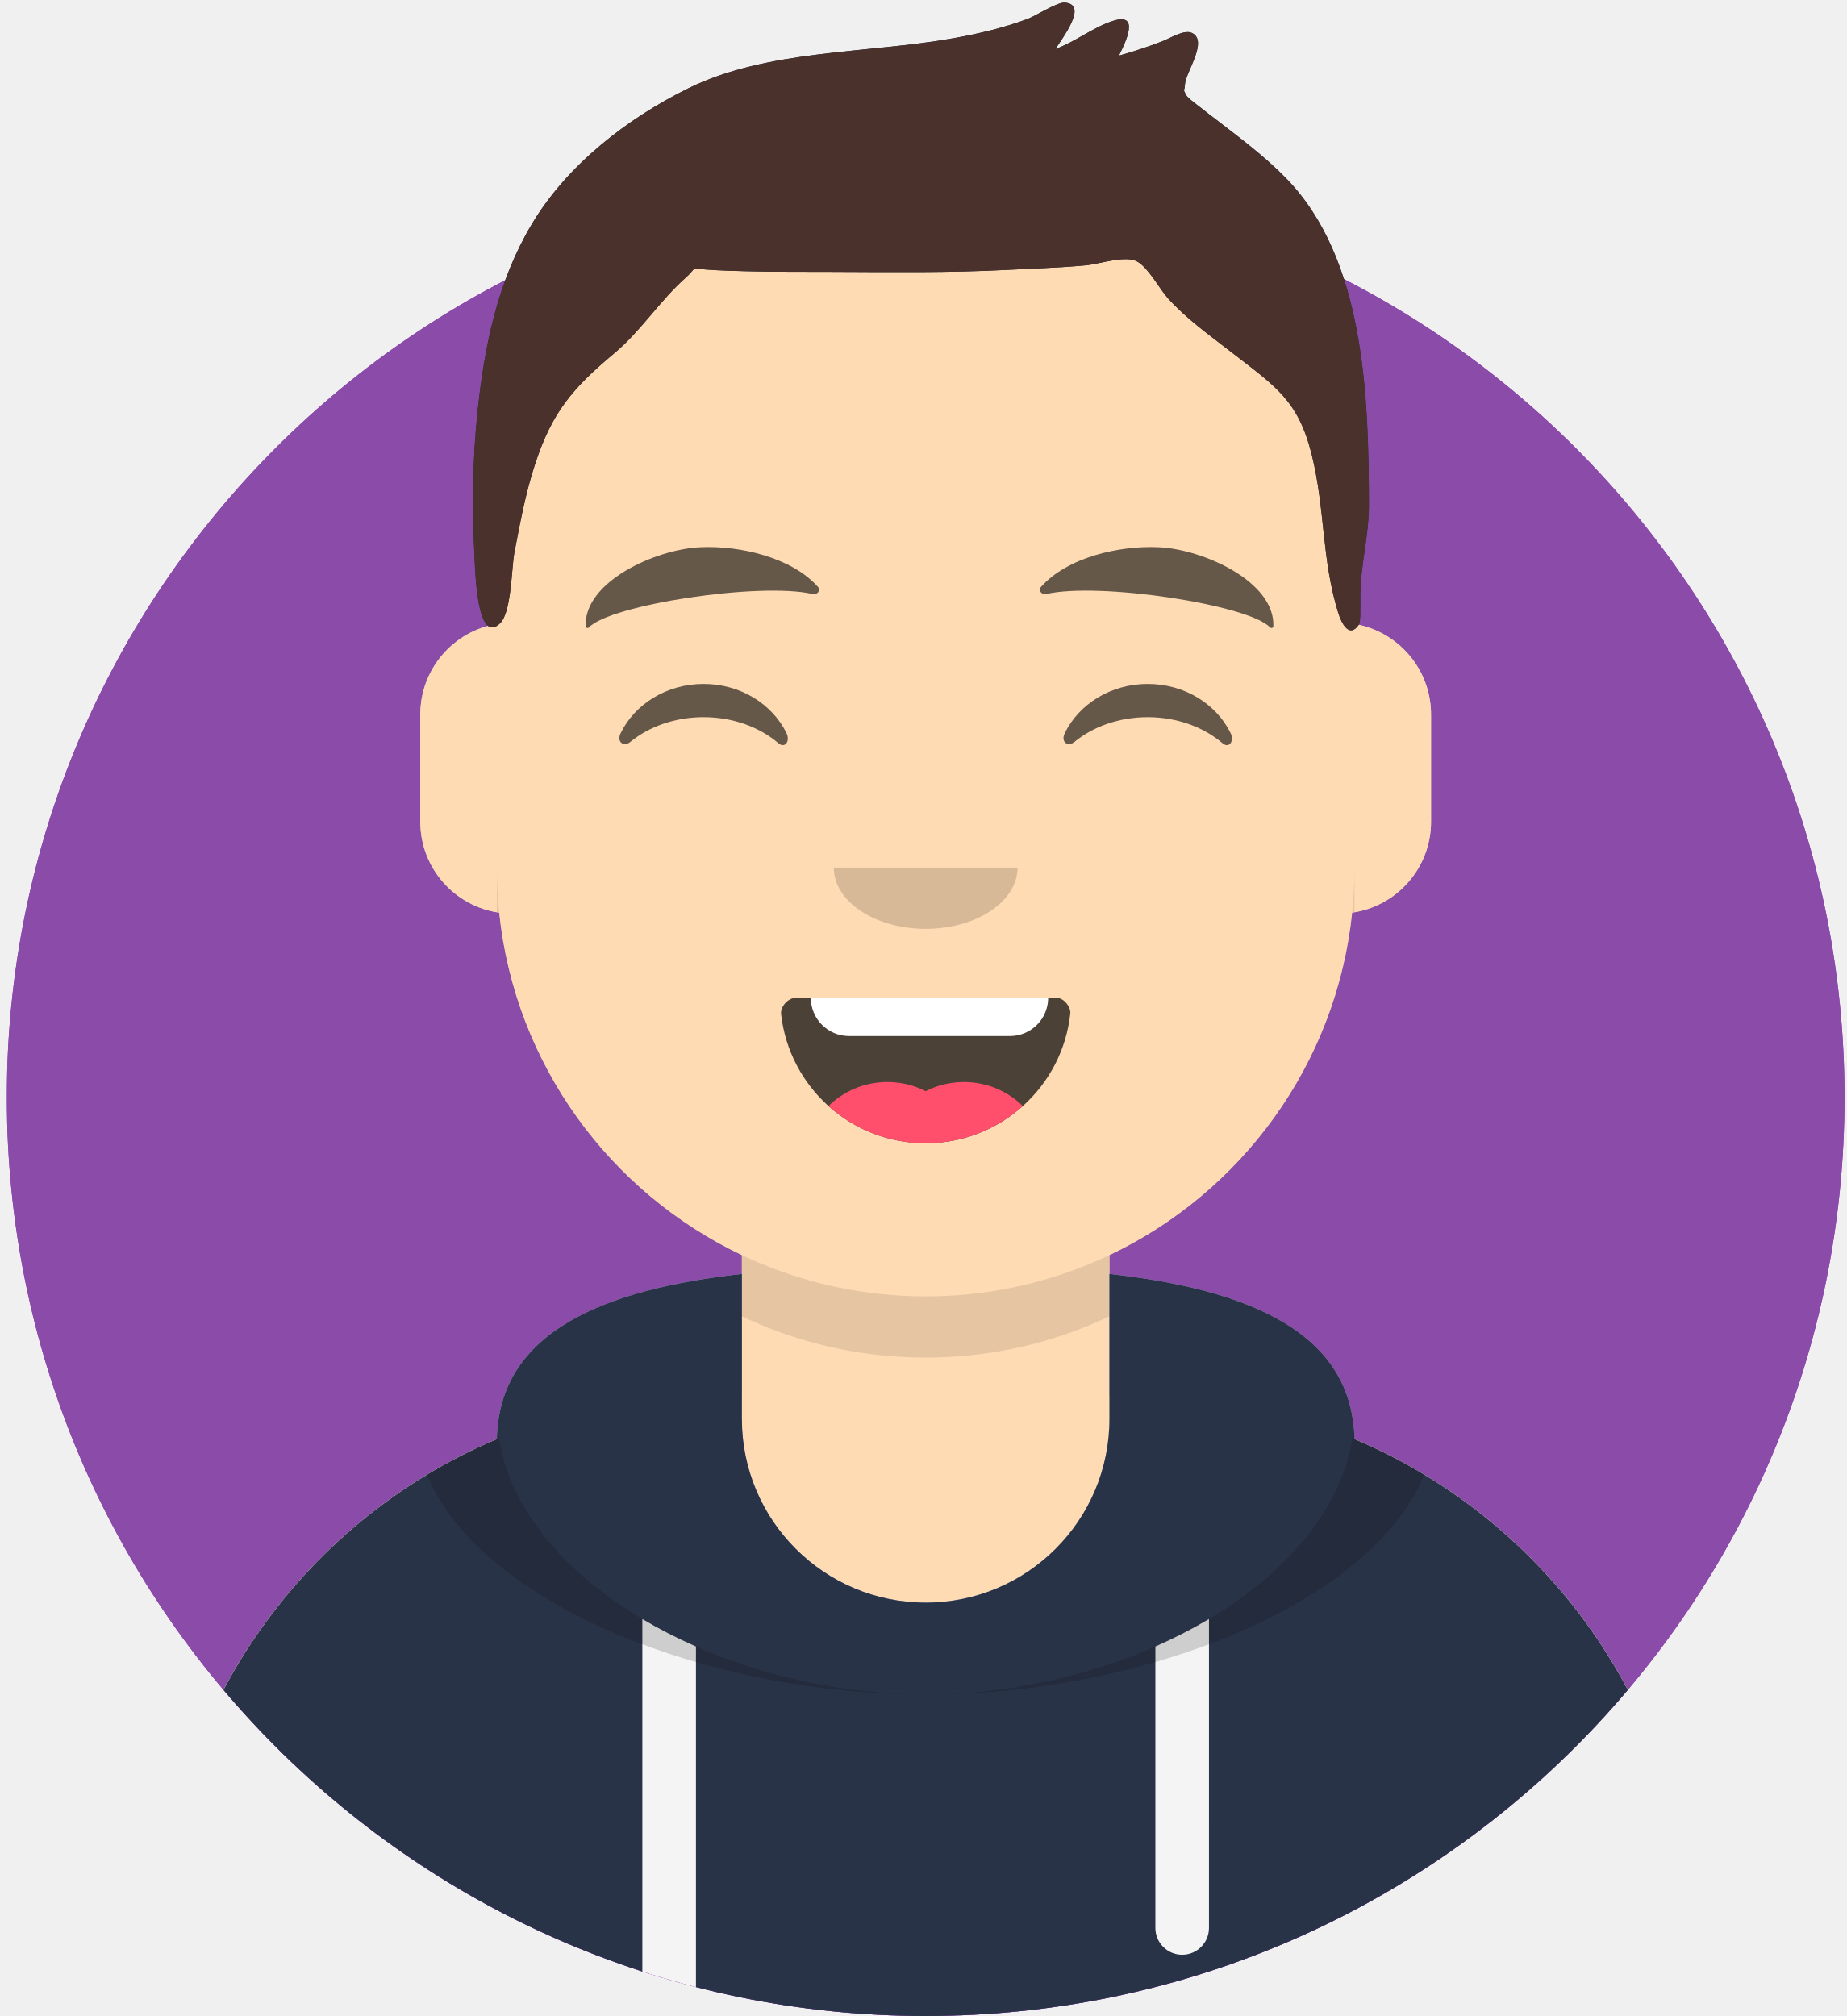
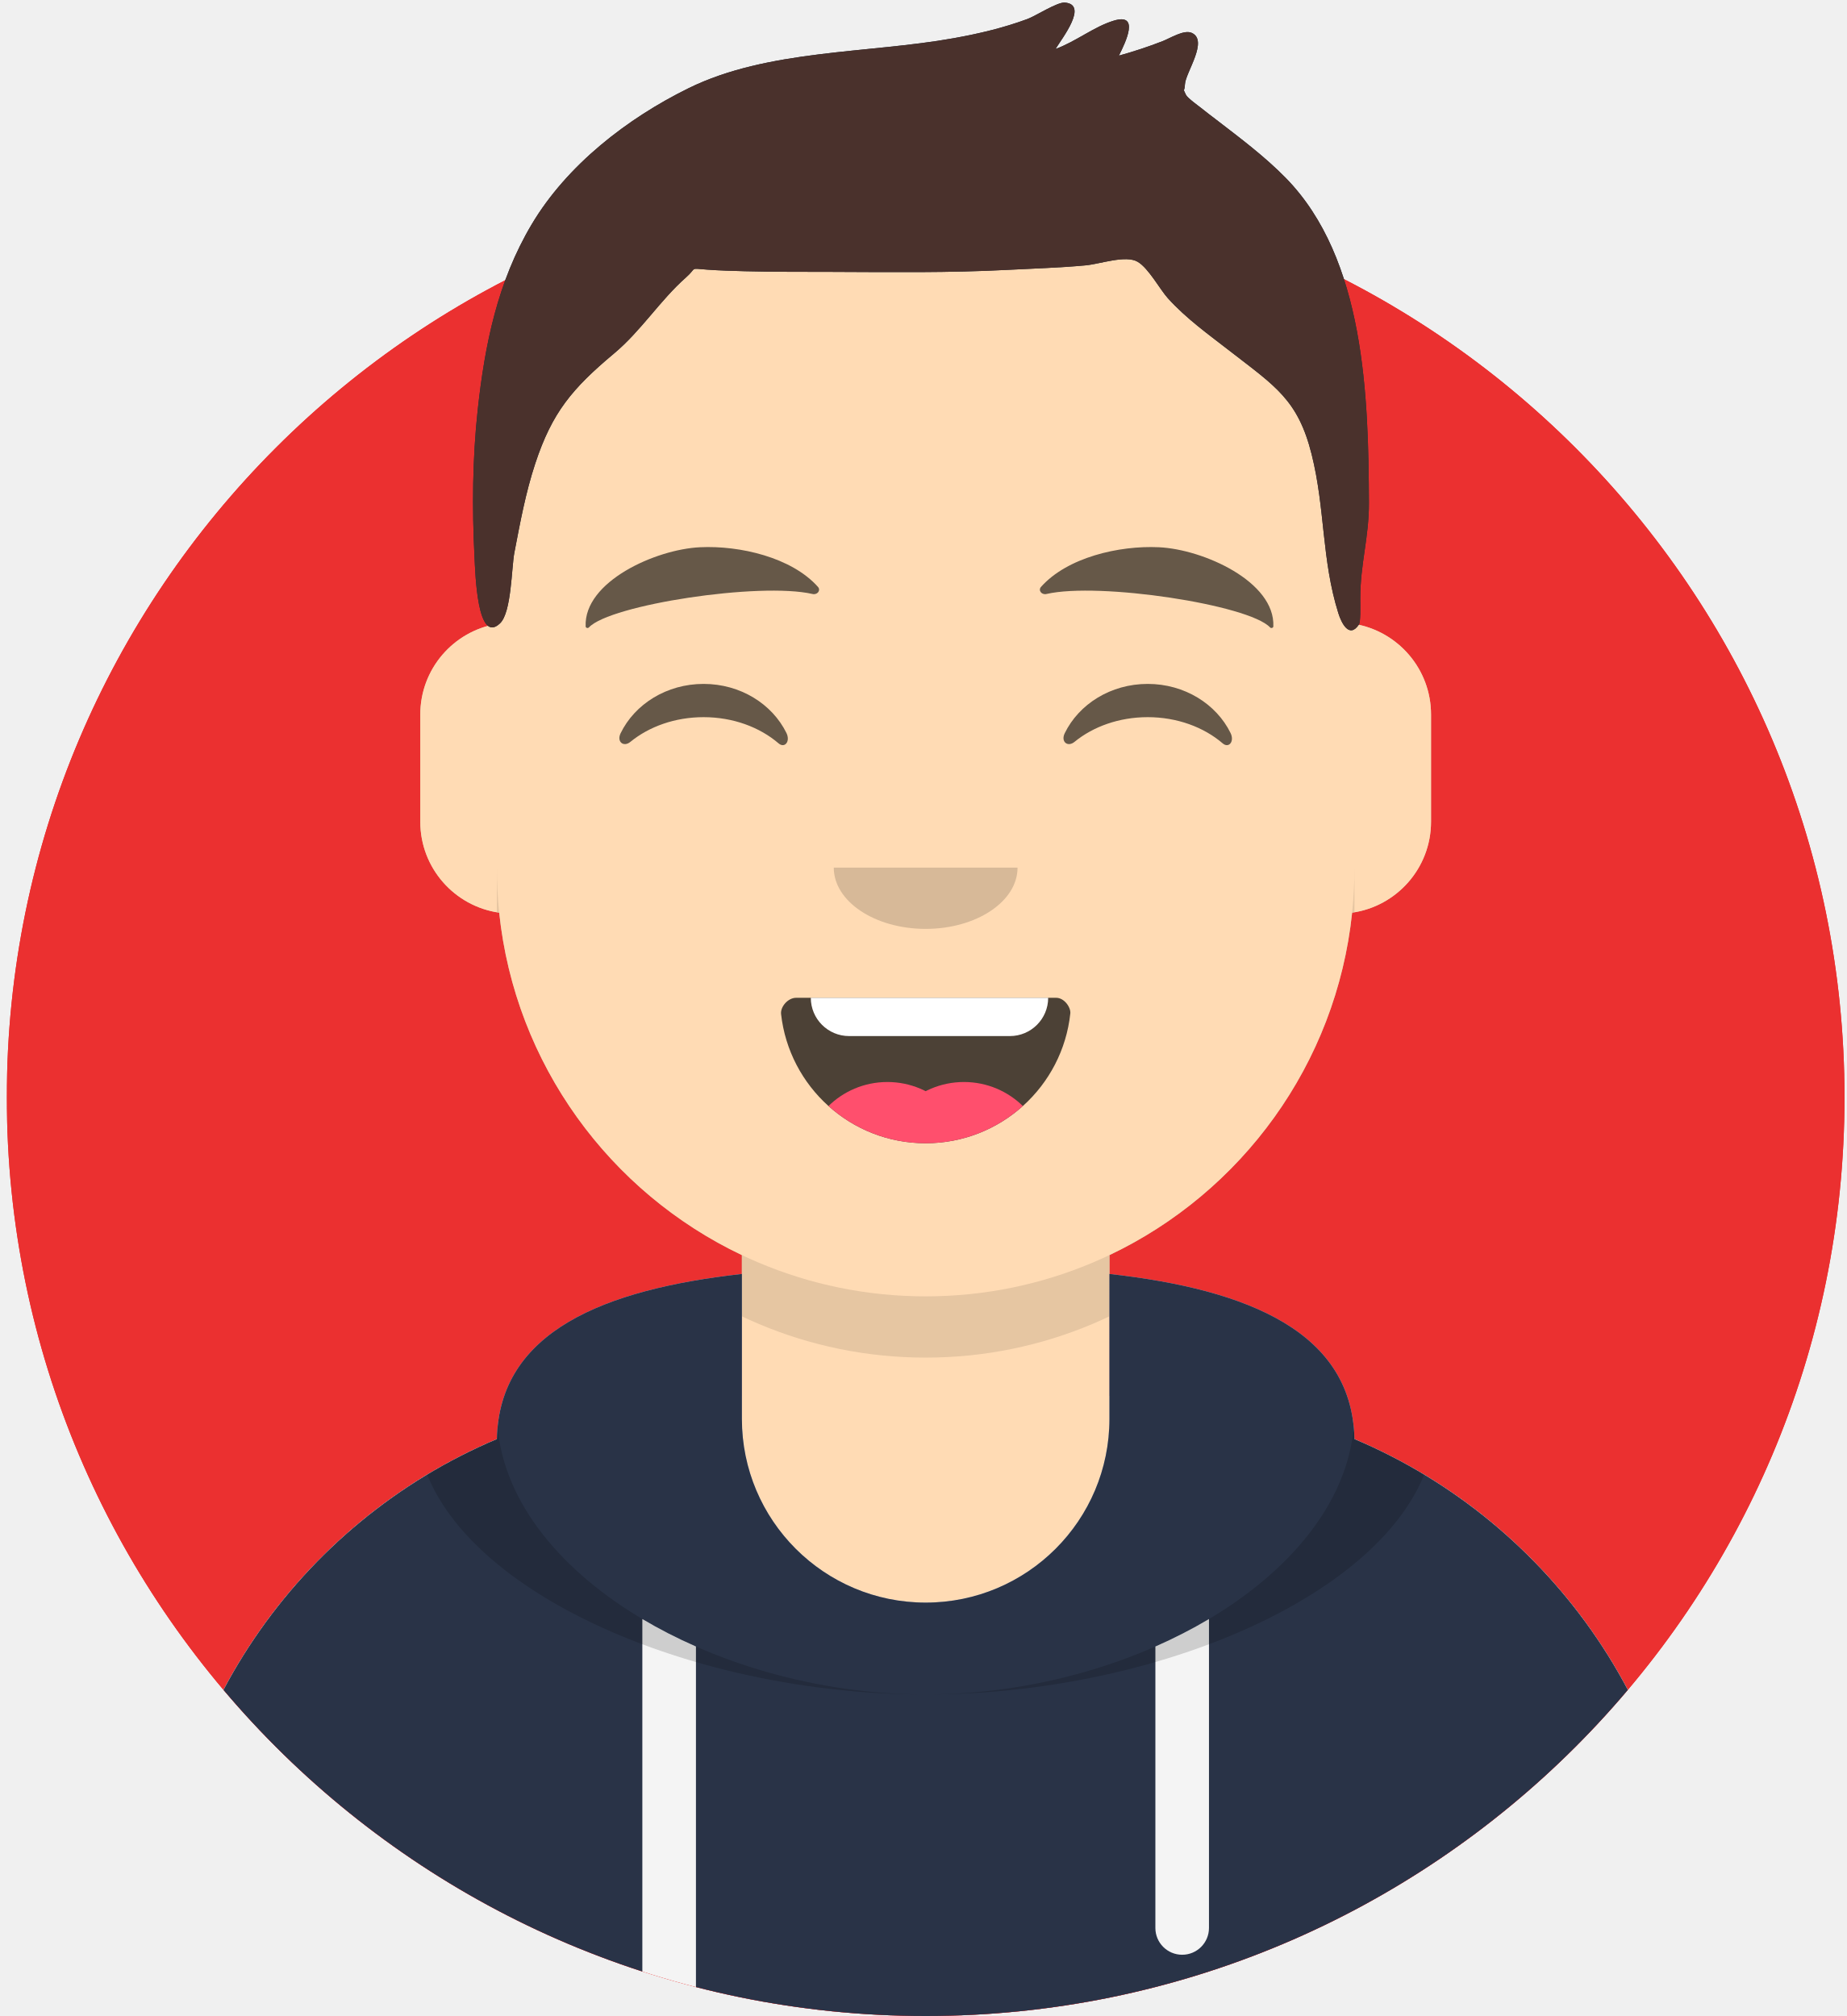
<svg xmlns="http://www.w3.org/2000/svg" xmlns:xlink="http://www.w3.org/1999/xlink" width="217px" height="237px" viewBox="0 0 217 237" version="1.1">
  <defs>
    <circle id="path-1" cx="108" cy="108" r="108" />
    <path d="M-3.19744231e-14,144 L-3.19744231e-14,-1.42108547e-14 L237.6,-1.42108547e-14 L237.6,144 L226.8,144 C226.8,203.647 178.447,252 118.8,252 C59.153,252 10.8,203.647 10.8,144 L10.8,144 L-3.19744231e-14,144 Z" id="path-3" />
    <path d="M90,0 C117.835,-5.11323436e-15 140.4,22.565 140.4,50.4 L140.401,55.949 C145.508,56.807 149.4,61.249 149.4,66.6 L149.4,79.2 C149.4,84.647 145.367,89.152 140.125,89.893 C138.265,107.718 127.114,122.78 111.601,130.149 L111.6,146.7 L115.2,146.7 C150.988,146.7 180,175.712 180,211.5 L180,219.6 L0,219.6 L0,211.5 C-4.38277231e-15,175.712 29.012,146.7 64.8,146.7 L68.4,146.7 L68.4,130.15 C52.886,122.78 41.735,107.718 39.875,89.893 C34.633,89.152 30.6,84.647 30.6,79.2 L30.6,66.6 C30.6,61.249 34.492,56.806 39.6,55.949 L39.6,50.4 C39.6,22.565 62.165,5.11323436e-15 90,0 Z" id="path-5" />
    <path d="M140.401,11.764 C156.691,13.587 169.2,18.597 169.2,31.569 L169.194,31.18 C192.467,41.01 208.8,64.047 208.8,90.9 L208.8,99 L28.8,99 L28.8,90.9 C28.8,64.047 45.133,41.01 68.406,31.18 C68.653,18.496 81.073,13.568 97.2,11.764 L97.2,28.8 C97.2,40.729 106.871,50.4 118.8,50.4 C130.729,50.4 140.4,40.729 140.4,28.8 L140.4,28.8 Z" id="path-7" />
    <path d="M31.606,13.615 C32.558,22.158 39.803,28.8 48.6,28.8 C57.424,28.8 64.687,22.117 65.603,13.536 C65.676,12.845 64.905,11.7 63.938,11.7 C50.534,11.7 40.264,11.7 33.378,11.7 C32.406,11.7 31.511,12.761 31.606,13.615 Z" id="path-9" />
    <rect id="path-11" x="0" y="0" width="237.6" height="252" />
    <path d="M118.135,20.928 C115.651,18.39 112.767,16.236 109.962,14.076 C109.343,13.6 108.715,13.135 108.109,12.641 C107.972,12.528 106.563,11.519 106.394,11.148 C105.988,10.254 106.224,10.95 106.28,9.884 C106.35,8.535 109.1,4.727 107.048,3.854 C106.146,3.47 104.536,4.492 103.67,4.83 C101.977,5.49 100.263,6.054 98.512,6.54 C99.351,4.869 100.95,1.524 97.944,2.419 C95.603,3.116 93.421,4.91 91.068,5.753 C91.847,4.477 94.96,0.523 92.147,0.302 C91.271,0.233 88.724,1.875 87.782,2.226 C84.959,3.275 82.075,3.953 79.111,4.487 C69.033,6.304 57.248,5.786 47.923,10.374 C40.735,13.911 33.636,19.4 29.484,26.389 C25.481,33.125 23.984,40.498 23.146,48.217 C22.532,53.882 22.482,59.738 22.769,65.424 C22.863,67.287 23.073,75.874 25.779,73.273 C27.127,71.978 27.117,66.745 27.457,64.974 C28.133,61.451 28.783,57.911 29.91,54.5 C31.895,48.49 34.238,45.687 39.184,41.547 C42.359,38.89 44.588,35.3 47.625,32.62 C48.99,31.416 47.949,31.542 50.143,31.7 C51.616,31.806 53.097,31.846 54.574,31.885 C57.99,31.974 61.412,31.951 64.829,31.963 C71.711,31.988 78.561,32.085 85.437,31.725 C88.492,31.565 91.556,31.478 94.603,31.195 C96.306,31.038 99.326,29.947 100.728,30.78 C102.01,31.543 103.342,34.034 104.263,35.054 C106.438,37.464 109.032,39.305 111.576,41.282 C116.881,45.403 119.559,46.98 121.17,53.421 C122.775,59.838 122.325,65.791 124.312,72.106 C124.662,73.217 125.586,75.13 126.726,73.415 C126.937,73.096 126.883,71.345 126.883,70.337 C126.883,66.27 127.913,63.218 127.9,59.123 C127.849,46.674 127.447,30.442 118.135,20.928 Z" id="path-13" />
  </defs>
  <g id="Website" stroke="none" stroke-width="1" fill="none" fill-rule="evenodd">
    <g id="mf-avatar" transform="translate(-10, -15)">
      <g id="Circle" transform="translate(10.8, 36)">
        <mask id="mask-2" fill="white">
          <use xlink:href="#path-1" />
        </mask>
-         <use id="Circle-Background" fill="#972dc2" xlink:href="#path-1" />
-         <g id="🖍-Circle-Color" mask="url(#mask-2)" fill="#8a4ca8">
+         <use id="Circle-Background" fill="#eb3030" xlink:href="#path-1" />
+         <g id="🖍-Circle-Color" mask="url(#mask-2)" fill="#eb3030">
          <rect id="🖍Color" x="0" y="0" width="216.445" height="216" />
        </g>
      </g>
      <mask id="mask-4" fill="white">
        <use xlink:href="#path-3" />
      </mask>
      <g id="Mask" />
      <g id="Avataaar" mask="url(#mask-4)">
        <g id="Body" transform="translate(28.8, 32.4)">
          <mask id="mask-6" fill="white">
            <use xlink:href="#path-5" />
          </mask>
          <use fill="#D0C6AC" xlink:href="#path-5" />
          <g id="Skin/👶🏻-05-Pale" mask="url(#mask-6)" fill="#FFDBB4">
            <g transform="translate(-28.8, 0)" id="Color">
              <rect x="0" y="0" width="238.384" height="220.355" />
            </g>
          </g>
          <path d="M39.6,84.6 C39.6,112.435 62.165,135 90,135 C117.835,135 140.4,112.435 140.4,84.6 L140.4,84.6 L140.4,91.8 C140.4,119.635 117.835,142.2 90,142.2 C62.165,142.2 39.6,119.635 39.6,91.8 Z" id="Neck-Shadow" fill-opacity="0.1" fill="#000000" mask="url(#mask-6)" />
        </g>
        <g id="Clothing/Hoodie" transform="translate(0, 153)">
          <mask id="mask-8" fill="white">
            <use xlink:href="#path-7" />
          </mask>
          <use id="Hoodie" fill="#B7C1DB" fill-rule="evenodd" xlink:href="#path-7" />
          <g id="Color/Palette/Slate" mask="url(#mask-8)" fill="#293347" fill-rule="evenodd">
            <rect id="🖍Color" x="0" y="0" width="238.491" height="99" />
          </g>
          <path d="M91.8,55.565 L91.8,99 L85.5,99 L85.499,52.335 C87.483,53.514 89.592,54.594 91.8,55.565 Z M152.101,52.334 L152.1,88.65 C152.1,90.39 150.69,91.8 148.95,91.8 C147.21,91.8 145.8,90.39 145.8,88.65 L145.801,55.565 C148.009,54.594 150.118,53.513 152.101,52.334 Z" id="Straps" fill="#F4F4F4" fill-rule="evenodd" mask="url(#mask-8)" />
          <path d="M155.733,11.451 C169.28,14.013 178.65,19.118 178.65,29.077 C178.65,46.818 148.916,61.2 118.8,61.2 C88.684,61.2 58.95,46.818 58.95,29.077 C58.95,19.118 68.32,14.013 81.867,11.451 C73.689,14.466 68.4,19.534 68.4,27.969 C68.4,46.322 93.439,61.2 118.8,61.2 C144.161,61.2 169.2,46.322 169.2,27.969 C169.2,19.71 164.13,14.679 156.241,11.642 Z" id="Shadow" fill-opacity="0.16" fill="#000000" fill-rule="evenodd" mask="url(#mask-8)" />
        </g>
        <g id="Face" transform="translate(68.4, 73.8)">
          <g id="Mouth/Smile" transform="translate(1.8, 46.8)">
            <mask id="mask-10" fill="white">
              <use xlink:href="#path-9" />
            </mask>
            <use id="Mouth" fill-opacity="0.7" fill="#000000" fill-rule="evenodd" xlink:href="#path-9" />
            <path d="M39.6,1.8 L58.5,1.8 C60.985,1.8 63,3.815 63,6.3 L63,11.7 C63,14.185 60.985,16.2 58.5,16.2 L39.6,16.2 C37.115,16.2 35.1,14.185 35.1,11.7 L35.1,6.3 C35.1,3.815 37.115,1.8 39.6,1.8 Z" id="Teeth" fill="#FFFFFF" fill-rule="evenodd" mask="url(#mask-10)" />
            <g id="Tongue" stroke-width="1" fill-rule="evenodd" mask="url(#mask-10)" fill="#FF4F6D">
              <g transform="translate(34.2, 21.6)">
                <circle cx="9.9" cy="9.9" r="9.9" />
                <circle cx="18.9" cy="9.9" r="9.9" />
              </g>
            </g>
          </g>
          <g id="Nose/Default" transform="translate(25.2, 36)" fill="#000000" fill-opacity="0.16">
            <path d="M14.4,7.2 C14.4,11.176 19.235,14.4 25.2,14.4 L25.2,14.4 C31.165,14.4 36,11.176 36,7.2" id="Nose" />
          </g>
          <g id="Eyes/Happy-😁" transform="translate(0, 7.2)" fill="#000000" fill-opacity="0.6">
            <path d="M14.544,20.203 C16.206,16.784 19.948,14.4 24.298,14.4 C28.632,14.4 32.363,16.767 34.034,20.166 C34.53,21.176 33.824,22.003 33.112,21.39 C30.906,19.494 27.773,18.309 24.298,18.309 C20.931,18.309 17.886,19.421 15.694,21.214 C14.892,21.87 14.058,21.203 14.544,20.203 Z" id="Squint" />
            <path d="M66.744,20.203 C68.406,16.784 72.148,14.4 76.498,14.4 C80.832,14.4 84.563,16.767 86.234,20.166 C86.73,21.176 86.024,22.003 85.312,21.39 C83.106,19.494 79.973,18.309 76.498,18.309 C73.131,18.309 70.086,19.421 67.894,21.214 C67.092,21.87 66.258,21.203 66.744,20.203 Z" id="Squint" />
          </g>
          <g id="Eyebrow/Natural/Default-Natural" fill="#000000" fill-opacity="0.6">
            <path d="M23.435,5.589 C18.25,6.285 10.164,10.805 10.84,16.036 C10.862,16.207 11.121,16.261 11.233,16.118 C13.471,13.248 30.774,9.033 37.075,9.913 C37.652,9.994 38.032,9.399 37.639,9.027 C34.269,5.845 28.08,4.961 23.435,5.589" id="Eyebrow" transform="translate(24.3, 10.8) rotate(5) translate(-24.3, -10.8) " />
            <path d="M76.535,5.589 C71.35,6.285 63.264,10.805 63.94,16.036 C63.962,16.207 64.221,16.261 64.333,16.118 C66.571,13.248 83.874,9.033 90.175,9.913 C90.752,9.994 91.132,9.399 90.739,9.027 C87.369,5.845 81.18,4.961 76.535,5.589" id="Eyebrow" transform="translate(77.4, 10.8) scale(-1, 1) rotate(5) translate(-77.4, -10.8) " />
          </g>
        </g>
        <g id="Top">
          <mask id="mask-12" fill="white">
            <use xlink:href="#path-11" />
          </mask>
          <g id="Mask" />
          <g mask="url(#mask-12)">
            <g transform="translate(43, 15)">
              <mask id="mask-14" fill="white">
                <use xlink:href="#path-13" />
              </mask>
              <use id="Short-Hair" stroke="none" fill="#1F3140" fill-rule="evenodd" xlink:href="#path-13" />
              <g id="Color/Hair/Brown-Dark" stroke="none" fill="none" mask="url(#mask-14)" fill-rule="evenodd">
                <g transform="translate(-43.1, -15)" fill="#4A312C" id="Color">
                  <rect x="0" y="0" width="239.107" height="252.406" />
                </g>
              </g>
            </g>
          </g>
        </g>
      </g>
    </g>
  </g>
</svg>
